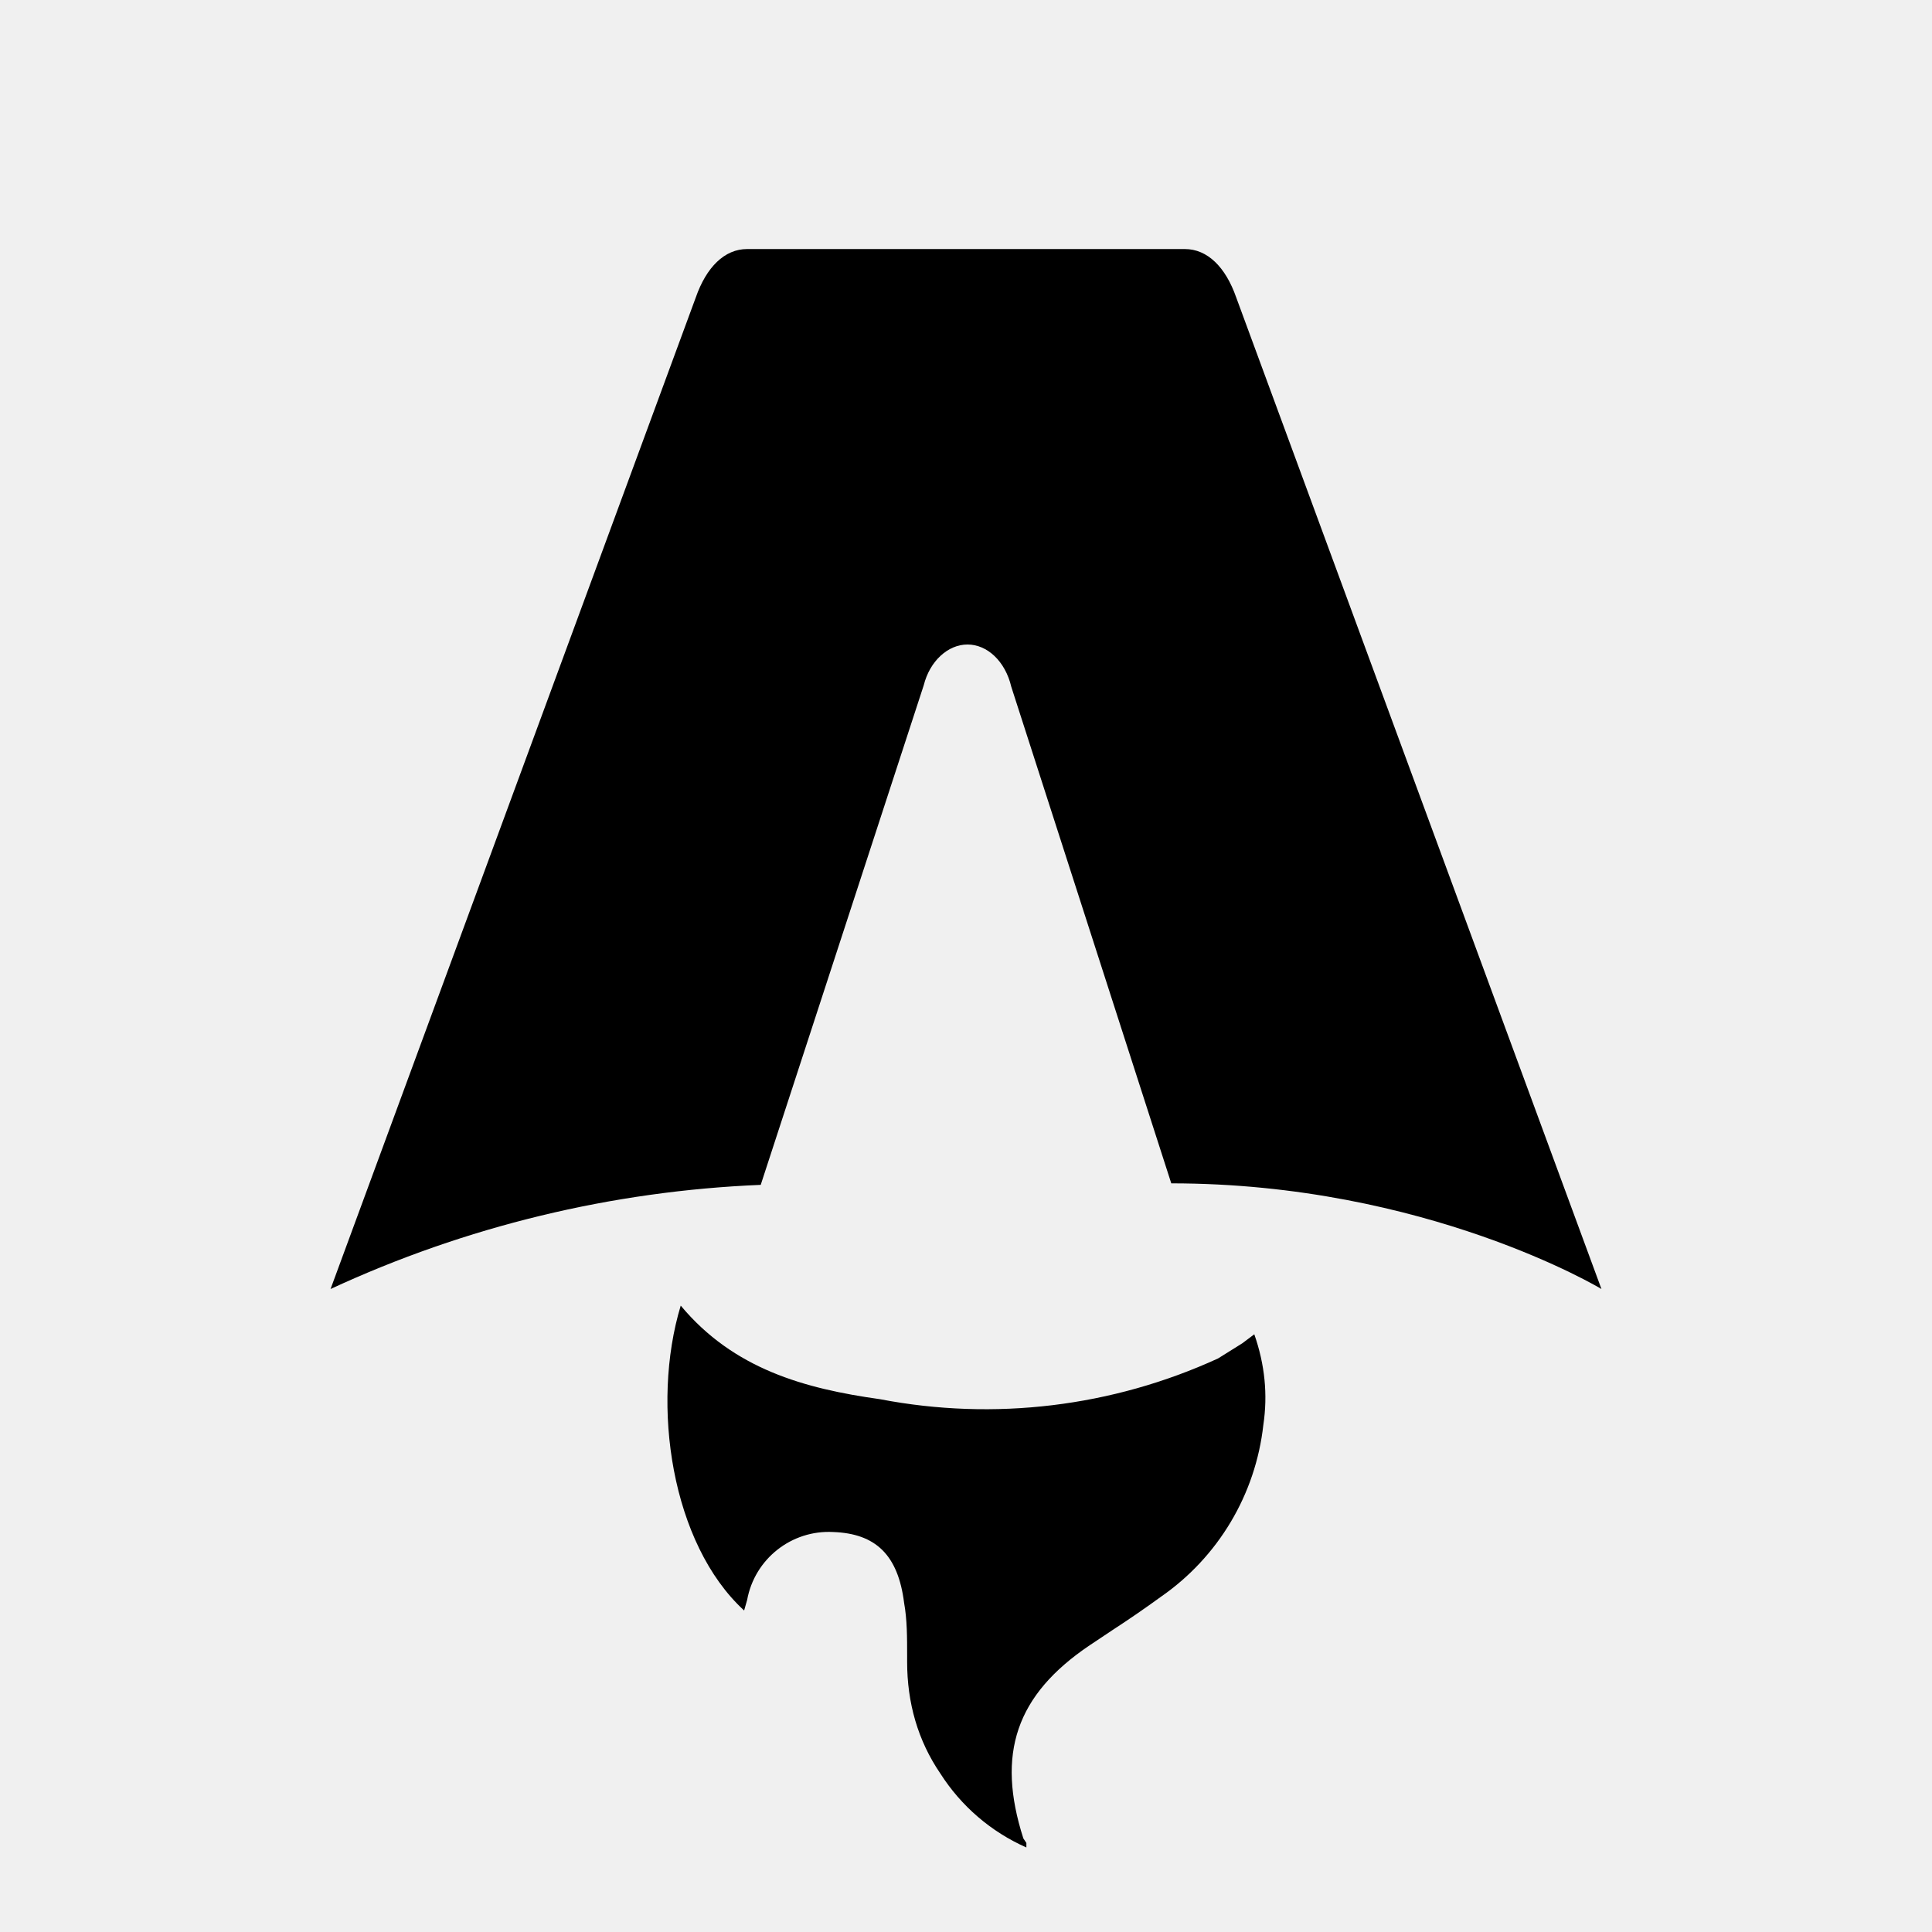
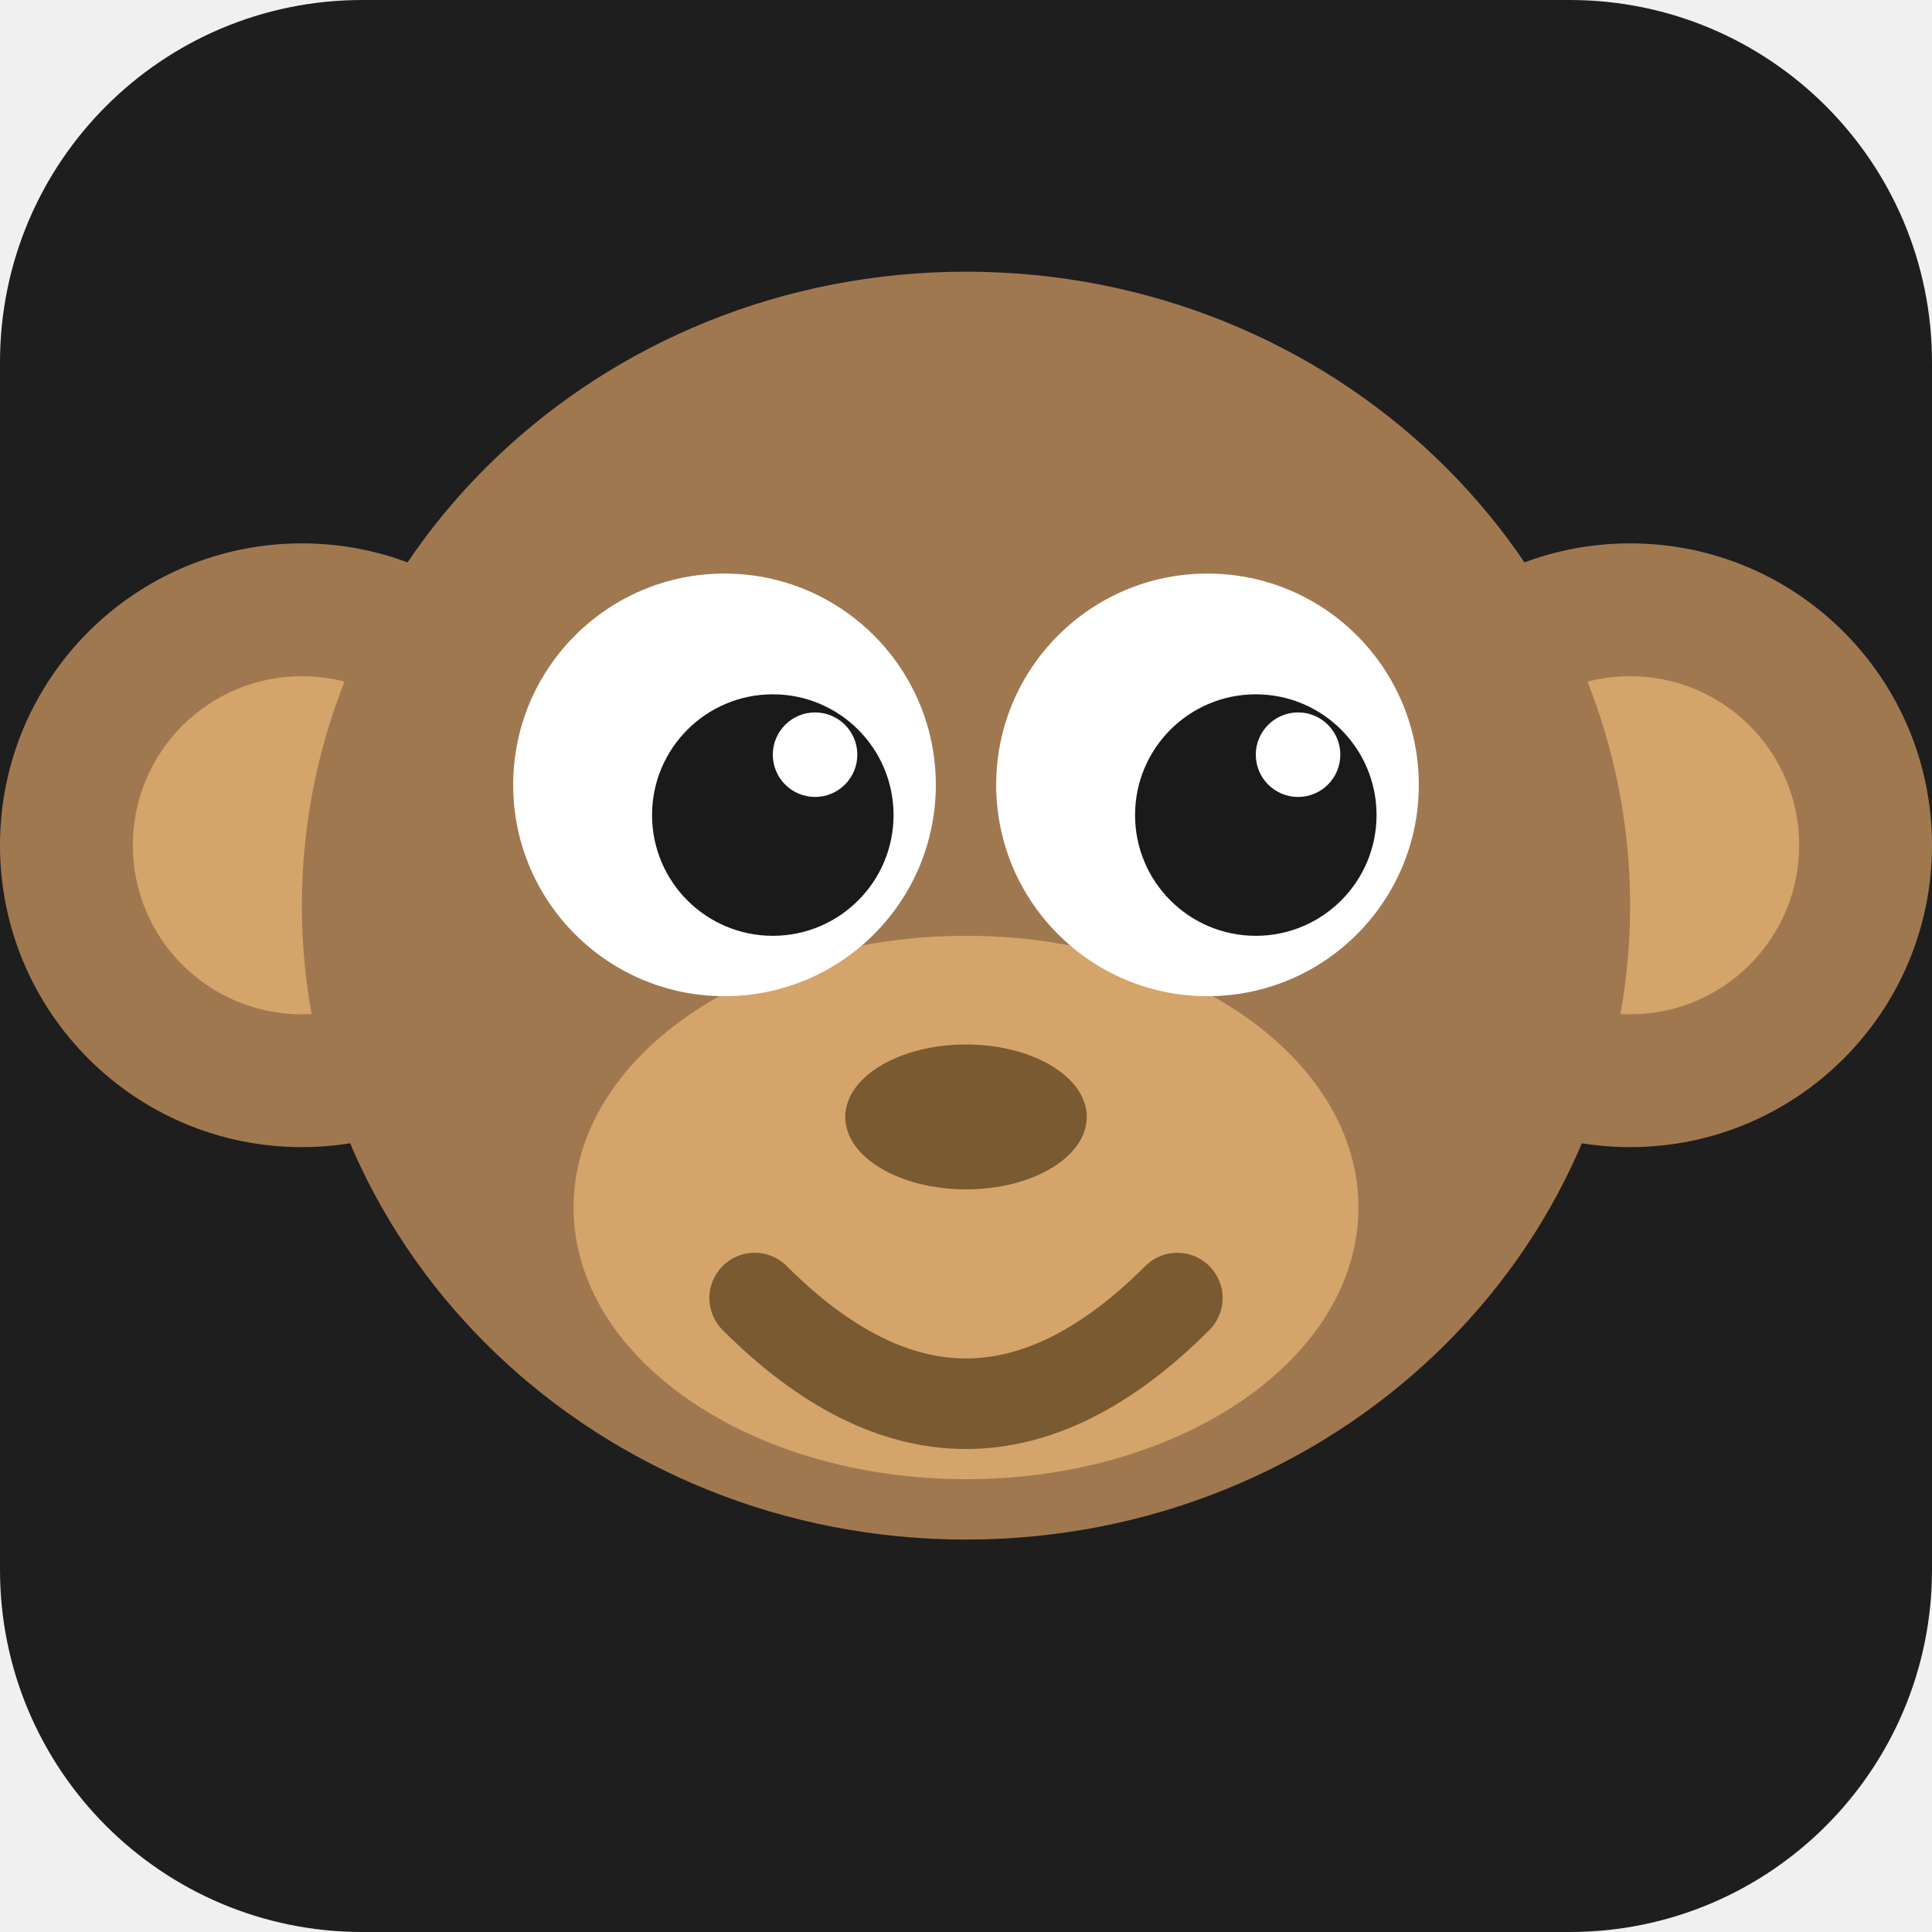
- <svg xmlns="http://www.w3.org/2000/svg" fill="none" viewBox="0 0 128 128">
-   <path d="M50.4 78.5a75.1 75.1 0 0 0-28.5 6.9l24.2-65.7c.7-2 1.9-3.2 3.4-3.2h29c1.5 0 2.7 1.2 3.4 3.2l24.2 65.7s-11.6-7-28.5-7L67 45.5c-.4-1.7-1.6-2.8-2.9-2.8-1.3 0-2.5 1.1-2.9 2.7L50.4 78.5Zm-1.1 28.2Zm-4.2-20.2c-2 6.6-.6 15.8 4.2 20.2a17.5 17.5 0 0 1 .2-.7 5.5 5.5 0 0 1 5.7-4.5c2.8.1 4.3 1.5 4.7 4.7.2 1.1.2 2.3.2 3.5v.4c0 2.7.7 5.2 2.2 7.4a13 13 0 0 0 5.7 4.9v-.3l-.2-.3c-1.8-5.6-.5-9.5 4.4-12.8l1.5-1a73 73 0 0 0 3.2-2.2 16 16 0 0 0 6.8-11.4c.3-2 .1-4-.6-6l-.8.6-1.6 1a37 37 0 0 1-22.4 2.7c-5-.7-9.7-2-13.2-6.2Z" />
-   <style>
-         path { fill: #000; }
-         @media (prefers-color-scheme: dark) {
-             path { fill: #FFF; }
-         }
-     </style>
+ <svg xmlns="http://www.w3.org/2000/svg" viewBox="0 0 32 32">
+   <rect width="32" height="32" rx="6" fill="#1e1e1e" />
+   <circle cx="5" cy="14" r="5" fill="#a07850" />
+   <circle cx="27" cy="14" r="5" fill="#a07850" />
+   <circle cx="5" cy="14" r="2.8" fill="#d4a46a" />
+   <circle cx="27" cy="14" r="2.8" fill="#d4a46a" />
+   <ellipse cx="16" cy="15" rx="11" ry="10.5" fill="#a07850" />
+   <ellipse cx="16" cy="20" rx="6.5" ry="4.5" fill="#d4a46a" />
+   <circle cx="12" cy="13" r="3.5" fill="#fff" />
+   <circle cx="20" cy="13" r="3.5" fill="#fff" />
+   <circle cx="12.8" cy="13.5" r="2" fill="#1a1a1a" />
+   <circle cx="20.8" cy="13.5" r="2" fill="#1a1a1a" />
+   <circle cx="13.5" cy="12.5" r="0.7" fill="#fff" />
+   <circle cx="21.5" cy="12.5" r="0.7" fill="#fff" />
+   <ellipse cx="16" cy="18.5" rx="2" ry="1.2" fill="#7a5a30" />
+   <path d="M12.5 21.5 Q16 25 19.5 21.5" stroke="#7a5a30" stroke-width="1.5" fill="none" stroke-linecap="round" />
</svg>
